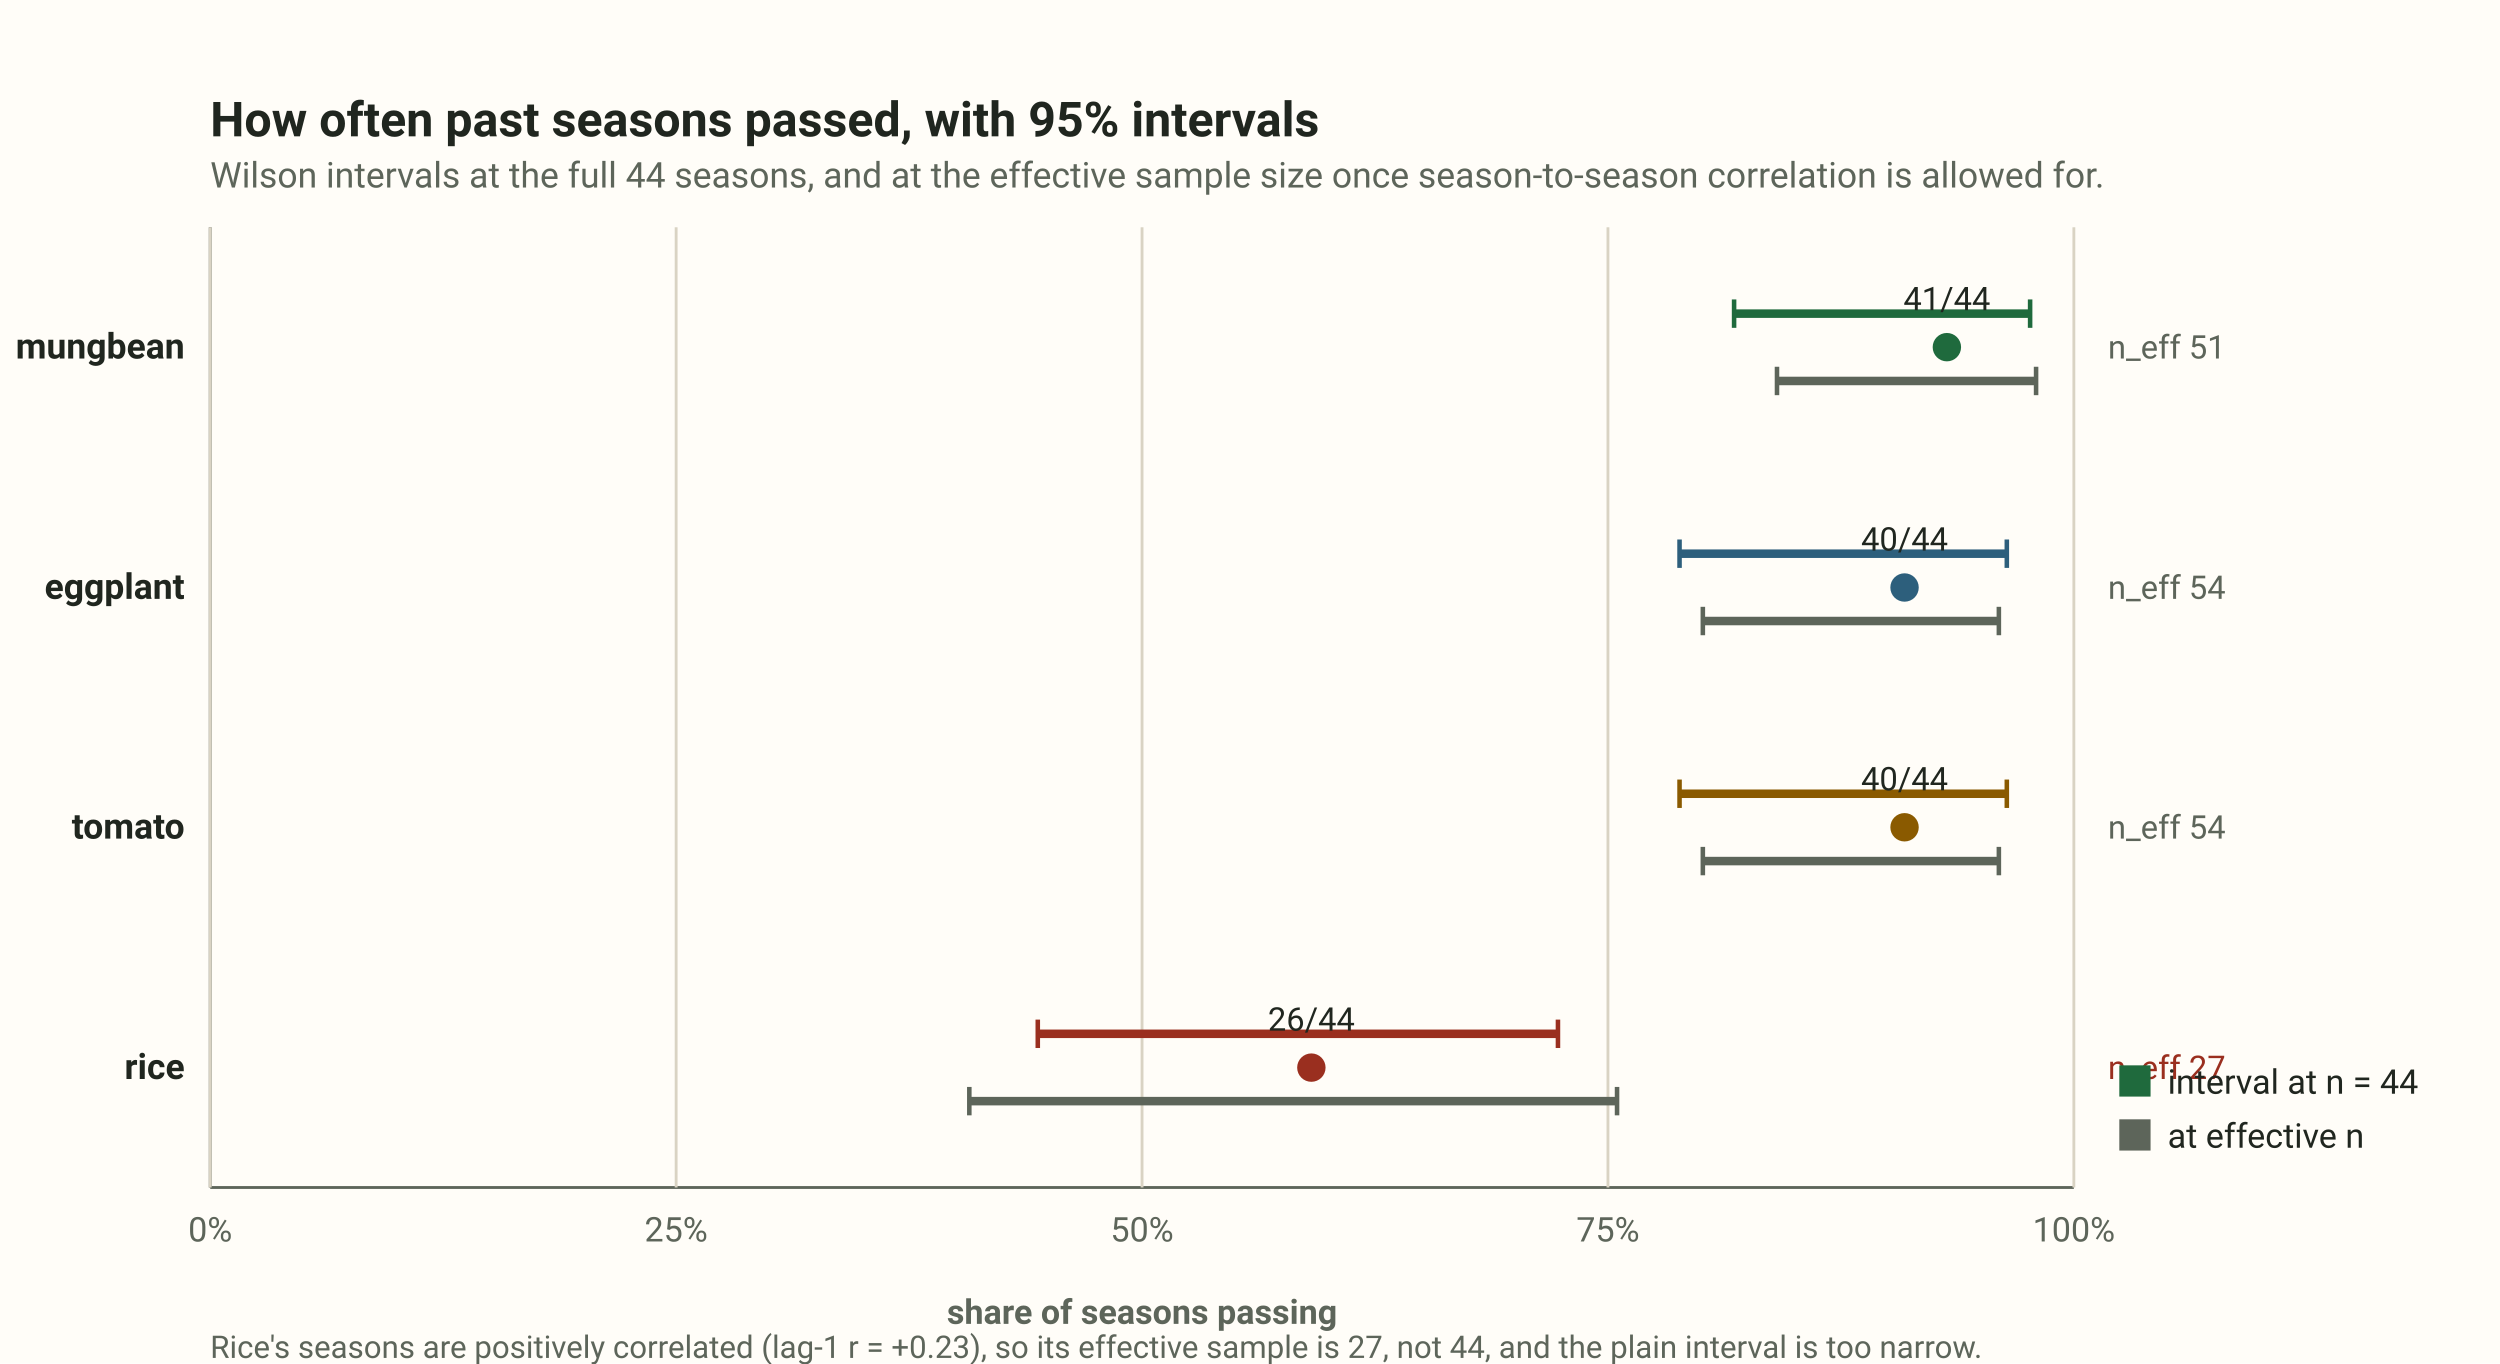
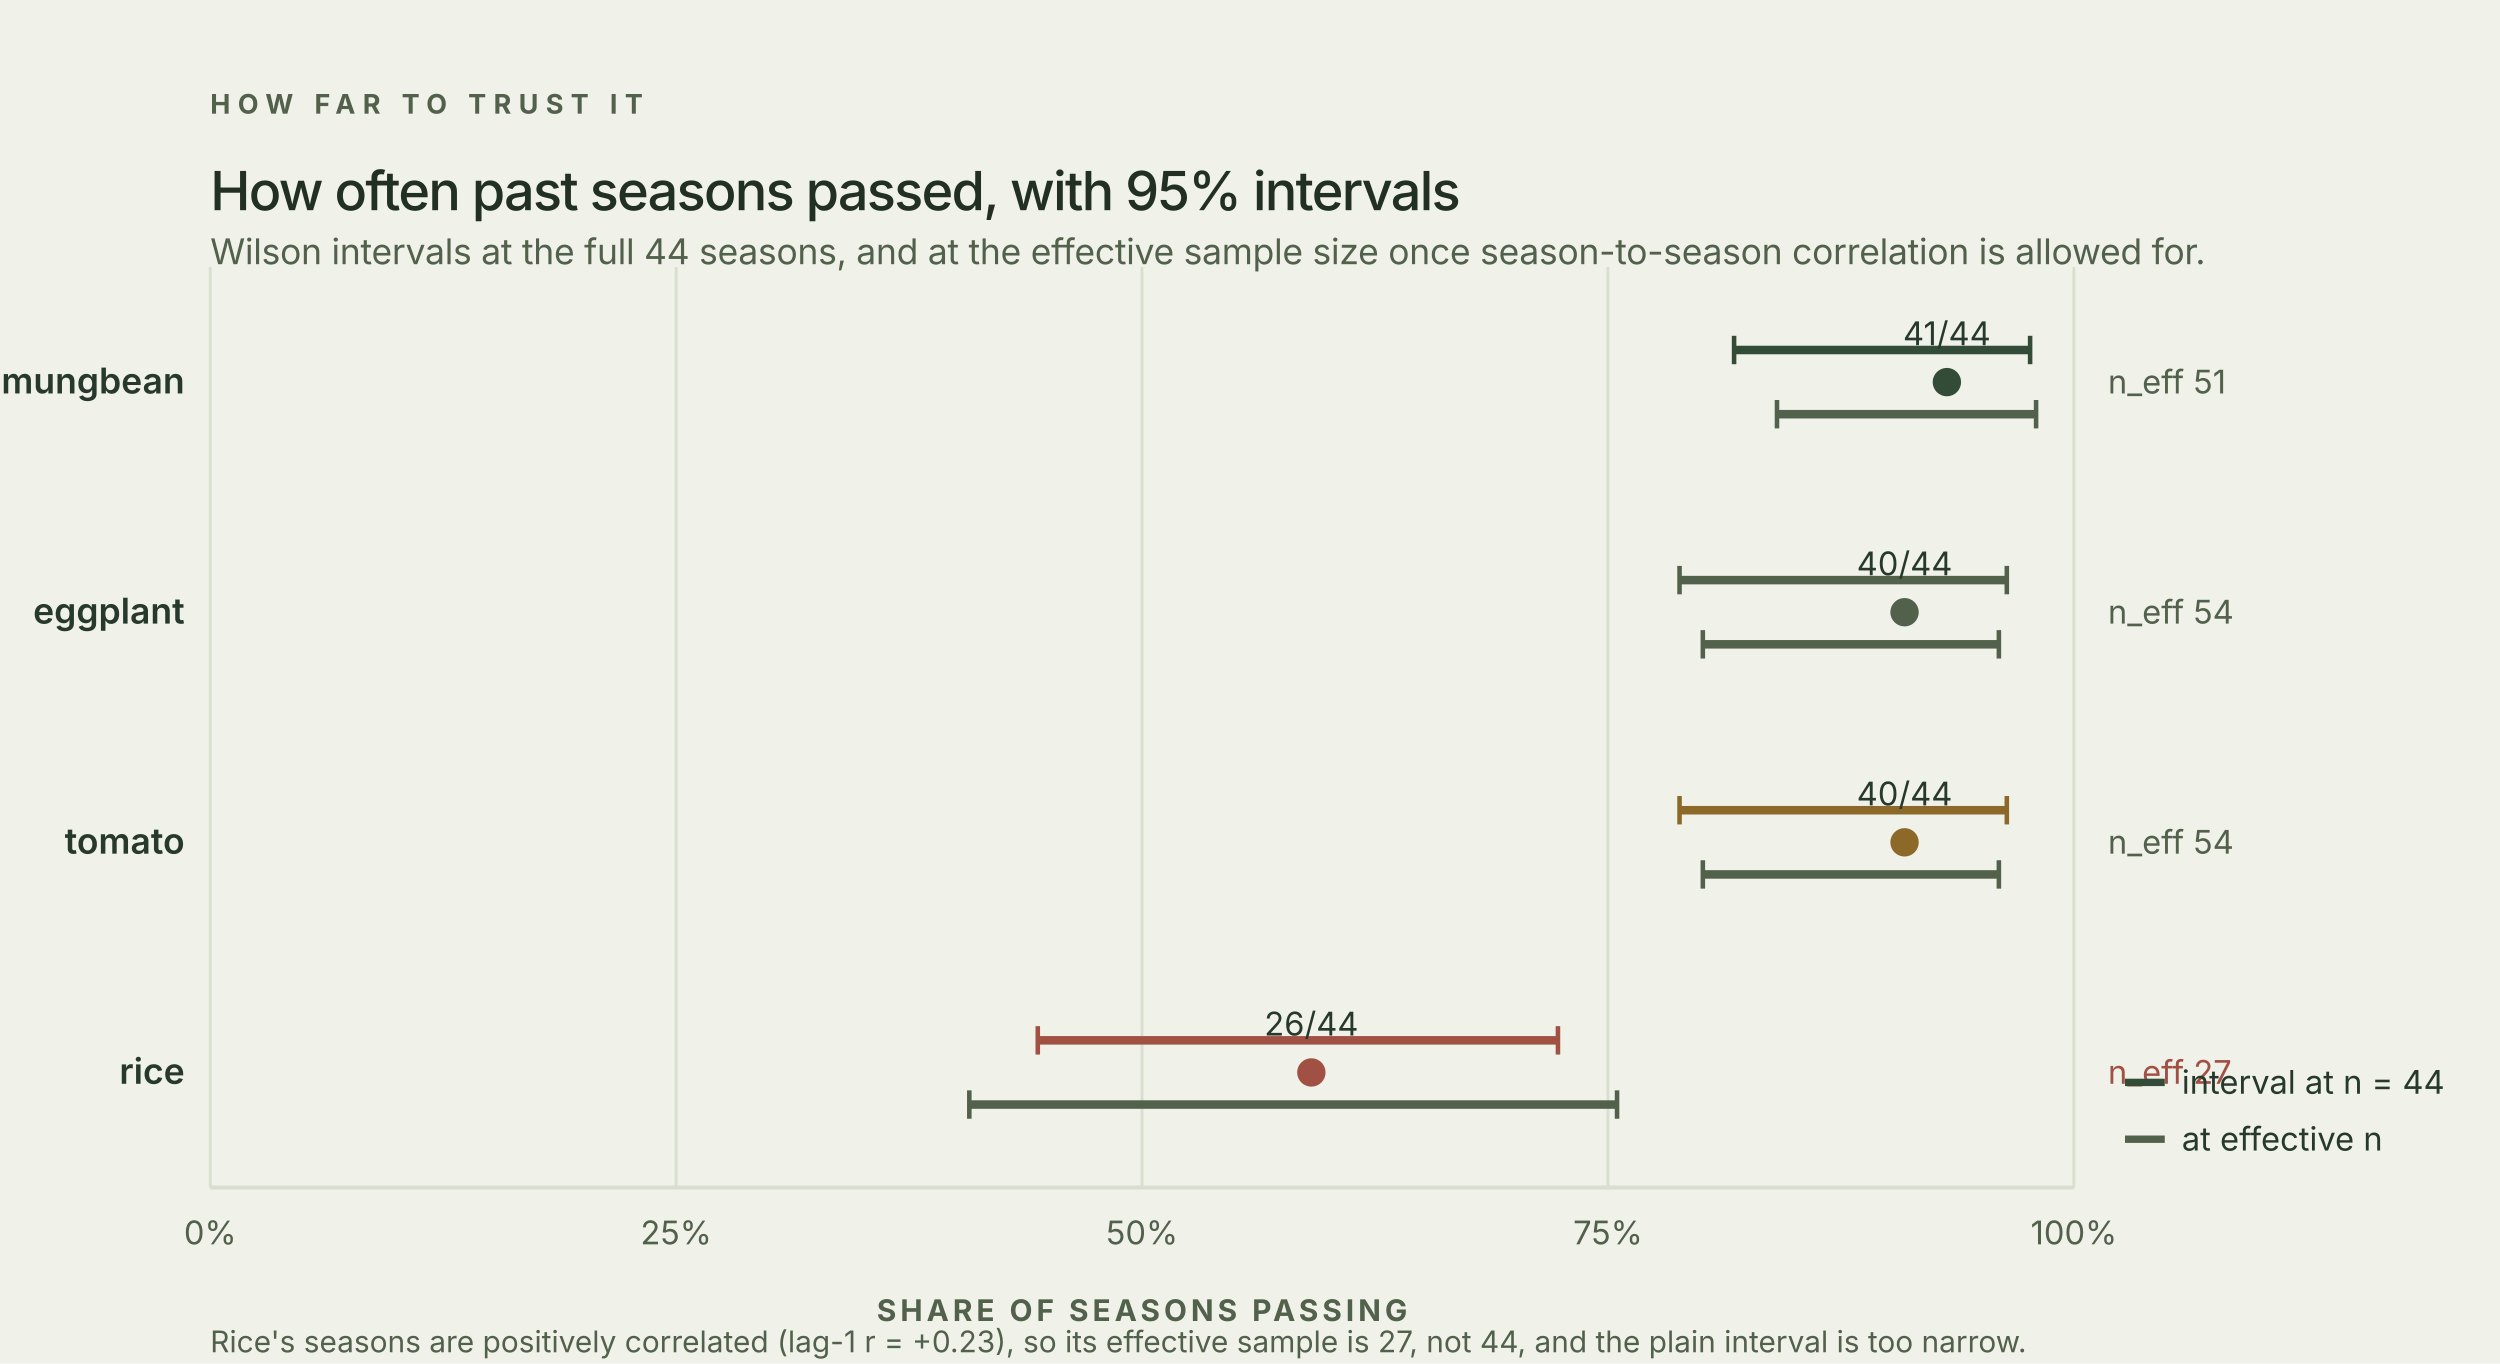
<svg xmlns="http://www.w3.org/2000/svg" width="880" height="480" viewBox="0 0 880 480">
-   <rect width="880" height="480" fill="#fffdf8" />
-   <text x="74" y="48" font-size="17" font-weight="700" fill="#20261f" font-family="system-ui, -apple-system, 'Segoe UI', Roboto, sans-serif">How often past seasons passed, with 95% intervals</text>
-   <text x="74" y="66" font-size="12.5" fill="#5d655a" font-family="system-ui, -apple-system, 'Segoe UI', Roboto, sans-serif">Wilson intervals at the full 44 seasons, and at the effective sample size once season-to-season correlation is allowed for.</text>
-   <line x1="74.0" y1="418.0" x2="730.0" y2="418.0" stroke="#5d655a" stroke-width="1.0" />
-   <line x1="74.0" y1="80.0" x2="74.0" y2="418.0" stroke="#5d655a" stroke-width="1.0" />
-   <text x="74.0" y="437.0" font-size="12" fill="#5d655a" text-anchor="middle" font-weight="400" font-family="system-ui, -apple-system, 'Segoe UI', Roboto, sans-serif">0%</text>
-   <text x="238.0" y="437.0" font-size="12" fill="#5d655a" text-anchor="middle" font-weight="400" font-family="system-ui, -apple-system, 'Segoe UI', Roboto, sans-serif">25%</text>
-   <text x="402.0" y="437.0" font-size="12" fill="#5d655a" text-anchor="middle" font-weight="400" font-family="system-ui, -apple-system, 'Segoe UI', Roboto, sans-serif">50%</text>
-   <text x="566.0" y="437.0" font-size="12" fill="#5d655a" text-anchor="middle" font-weight="400" font-family="system-ui, -apple-system, 'Segoe UI', Roboto, sans-serif">75%</text>
-   <text x="730.0" y="437.0" font-size="12" fill="#5d655a" text-anchor="middle" font-weight="400" font-family="system-ui, -apple-system, 'Segoe UI', Roboto, sans-serif">100%</text>
-   <text x="402.0" y="466.0" font-size="12" fill="#5d655a" text-anchor="middle" font-weight="600" font-family="system-ui, -apple-system, 'Segoe UI', Roboto, sans-serif">share of seasons passing</text>
-   <line x1="74.0" y1="80.0" x2="74.0" y2="418.0" stroke="#d9d3c3" stroke-width="1.0" />
-   <line x1="238.0" y1="80.0" x2="238.0" y2="418.0" stroke="#d9d3c3" stroke-width="1.0" />
-   <line x1="402.0" y1="80.0" x2="402.0" y2="418.0" stroke="#d9d3c3" stroke-width="1.0" />
-   <line x1="566.0" y1="80.0" x2="566.0" y2="418.0" stroke="#d9d3c3" stroke-width="1.0" />
-   <line x1="730.0" y1="80.0" x2="730.0" y2="418.0" stroke="#d9d3c3" stroke-width="1.0" />
-   <line x1="610.4" y1="110.4" x2="714.6" y2="110.4" stroke="#1f6a3d" stroke-width="3" />
-   <line x1="610.4" y1="105.4" x2="610.4" y2="115.4" stroke="#1f6a3d" stroke-width="1.6" />
-   <line x1="714.6" y1="105.4" x2="714.6" y2="115.4" stroke="#1f6a3d" stroke-width="1.6" />
-   <line x1="625.5" y1="134.1" x2="716.7" y2="134.1" stroke="#5d655a" stroke-width="3" />
-   <line x1="625.5" y1="129.1" x2="625.5" y2="139.1" stroke="#5d655a" stroke-width="1.6" />
-   <line x1="716.7" y1="129.1" x2="716.7" y2="139.1" stroke="#5d655a" stroke-width="1.6" />
-   <circle cx="685.3" cy="122.2" r="5" fill="#1f6a3d" fill-opacity="1.0" />
-   <text x="65.0" y="126.2" font-size="12.5" fill="#20261f" text-anchor="end" font-weight="600" font-family="system-ui, -apple-system, 'Segoe UI', Roboto, sans-serif">mungbean</text>
-   <text x="685.3" y="109.2" font-size="11.5" fill="#20261f" text-anchor="middle" font-weight="400" font-family="system-ui, -apple-system, 'Segoe UI', Roboto, sans-serif">41/44</text>
-   <text x="742.0" y="126.2" font-size="11.5" fill="#5d655a" text-anchor="start" font-weight="400" font-family="system-ui, -apple-system, 'Segoe UI', Roboto, sans-serif">n_eff 51</text>
-   <line x1="591.2" y1="194.9" x2="706.4" y2="194.9" stroke="#2d5f7c" stroke-width="3" />
-   <line x1="591.2" y1="189.9" x2="591.2" y2="199.9" stroke="#2d5f7c" stroke-width="1.6" />
-   <line x1="706.4" y1="189.9" x2="706.4" y2="199.9" stroke="#2d5f7c" stroke-width="1.6" />
-   <line x1="599.4" y1="218.6" x2="703.6" y2="218.6" stroke="#5d655a" stroke-width="3" />
-   <line x1="599.4" y1="213.6" x2="599.4" y2="223.6" stroke="#5d655a" stroke-width="1.6" />
-   <line x1="703.6" y1="213.6" x2="703.6" y2="223.6" stroke="#5d655a" stroke-width="1.6" />
-   <circle cx="670.4" cy="206.8" r="5" fill="#2d5f7c" fill-opacity="1.0" />
-   <text x="65.0" y="210.8" font-size="12.5" fill="#20261f" text-anchor="end" font-weight="600" font-family="system-ui, -apple-system, 'Segoe UI', Roboto, sans-serif">eggplant</text>
-   <text x="670.4" y="193.8" font-size="11.5" fill="#20261f" text-anchor="middle" font-weight="400" font-family="system-ui, -apple-system, 'Segoe UI', Roboto, sans-serif">40/44</text>
-   <text x="742.0" y="210.8" font-size="11.5" fill="#5d655a" text-anchor="start" font-weight="400" font-family="system-ui, -apple-system, 'Segoe UI', Roboto, sans-serif">n_eff 54</text>
-   <line x1="591.2" y1="279.4" x2="706.4" y2="279.4" stroke="#8a5a00" stroke-width="3" />
-   <line x1="591.2" y1="274.4" x2="591.2" y2="284.4" stroke="#8a5a00" stroke-width="1.6" />
-   <line x1="706.4" y1="274.4" x2="706.4" y2="284.4" stroke="#8a5a00" stroke-width="1.6" />
-   <line x1="599.4" y1="303.1" x2="703.6" y2="303.1" stroke="#5d655a" stroke-width="3" />
-   <line x1="599.4" y1="298.1" x2="599.4" y2="308.1" stroke="#5d655a" stroke-width="1.6" />
-   <line x1="703.6" y1="298.1" x2="703.6" y2="308.1" stroke="#5d655a" stroke-width="1.6" />
-   <circle cx="670.4" cy="291.2" r="5" fill="#8a5a00" fill-opacity="1.0" />
-   <text x="65.0" y="295.2" font-size="12.5" fill="#20261f" text-anchor="end" font-weight="600" font-family="system-ui, -apple-system, 'Segoe UI', Roboto, sans-serif">tomato</text>
-   <text x="670.4" y="278.2" font-size="11.5" fill="#20261f" text-anchor="middle" font-weight="400" font-family="system-ui, -apple-system, 'Segoe UI', Roboto, sans-serif">40/44</text>
-   <text x="742.0" y="295.2" font-size="11.5" fill="#5d655a" text-anchor="start" font-weight="400" font-family="system-ui, -apple-system, 'Segoe UI', Roboto, sans-serif">n_eff 54</text>
-   <line x1="365.3" y1="363.9" x2="548.4" y2="363.9" stroke="#9a2f1f" stroke-width="3" />
-   <line x1="365.3" y1="358.9" x2="365.3" y2="368.9" stroke="#9a2f1f" stroke-width="1.6" />
-   <line x1="548.4" y1="358.9" x2="548.4" y2="368.9" stroke="#9a2f1f" stroke-width="1.6" />
-   <line x1="341.2" y1="387.6" x2="569.2" y2="387.6" stroke="#5d655a" stroke-width="3" />
-   <line x1="341.2" y1="382.6" x2="341.2" y2="392.6" stroke="#5d655a" stroke-width="1.6" />
-   <line x1="569.2" y1="382.6" x2="569.2" y2="392.6" stroke="#5d655a" stroke-width="1.6" />
-   <circle cx="461.6" cy="375.8" r="5" fill="#9a2f1f" fill-opacity="1.0" />
-   <text x="65.0" y="379.8" font-size="12.5" fill="#20261f" text-anchor="end" font-weight="600" font-family="system-ui, -apple-system, 'Segoe UI', Roboto, sans-serif">rice</text>
-   <text x="461.6" y="362.8" font-size="11.5" fill="#20261f" text-anchor="middle" font-weight="400" font-family="system-ui, -apple-system, 'Segoe UI', Roboto, sans-serif">26/44</text>
-   <text x="742.0" y="379.8" font-size="11.5" fill="#9a2f1f" text-anchor="start" font-weight="400" font-family="system-ui, -apple-system, 'Segoe UI', Roboto, sans-serif">n_eff 27</text>
-   <rect x="746.0" y="375.0" width="11.0" height="11.0" fill="#1f6a3d" fill-opacity="1.0" />
-   <text x="763.0" y="385.0" font-size="12" fill="#20261f" text-anchor="start" font-weight="400" font-family="system-ui, -apple-system, 'Segoe UI', Roboto, sans-serif">interval at n = 44</text>
-   <rect x="746.0" y="394.0" width="11.0" height="11.0" fill="#5d655a" fill-opacity="1.0" />
-   <text x="763.0" y="404.0" font-size="12" fill="#20261f" text-anchor="start" font-weight="400" font-family="system-ui, -apple-system, 'Segoe UI', Roboto, sans-serif">at effective n</text>
-   <text x="74.0" y="478.0" font-size="11" fill="#5d655a" text-anchor="start" font-weight="400" font-family="system-ui, -apple-system, 'Segoe UI', Roboto, sans-serif">Rice's seasons are positively correlated (lag-1 r = +0.23), so its effective sample is 27, not 44, and the plain interval is too narrow.</text>
+   <rect width="880" height="480" fill="#f0f1e9" />
+   <text x="74" y="40" font-size="9.5" font-weight="650" fill="#52614b" font-family="'DM Sans', -apple-system, 'Segoe UI', sans-serif" letter-spacing="2.6">HOW FAR TO TRUST IT</text>
+   <text x="74" y="74" font-size="19" font-weight="550" fill="#223024" font-family="Manrope, 'DM Sans', -apple-system, 'Segoe UI', sans-serif" letter-spacing="-0.6">How often past seasons passed, with 95% intervals</text>
+   <text x="74" y="93" font-size="12.5" fill="#52614b" font-family="'DM Sans', -apple-system, 'Segoe UI', sans-serif" letter-spacing="-0.1">Wilson intervals at the full 44 seasons, and at the effective sample size once season-to-season correlation is allowed for.</text>
+   <line x1="74.0" y1="418.0" x2="730.0" y2="418.0" stroke="#d8dfcf" stroke-width="1.4" />
+   <text x="74.0" y="438.0" font-size="11.5" fill="#52614b" text-anchor="middle" font-weight="400" font-family="'DM Sans', -apple-system, 'Segoe UI', sans-serif">0%</text>
+   <text x="238.0" y="438.0" font-size="11.5" fill="#52614b" text-anchor="middle" font-weight="400" font-family="'DM Sans', -apple-system, 'Segoe UI', sans-serif">25%</text>
+   <text x="402.0" y="438.0" font-size="11.5" fill="#52614b" text-anchor="middle" font-weight="400" font-family="'DM Sans', -apple-system, 'Segoe UI', sans-serif">50%</text>
+   <text x="566.0" y="438.0" font-size="11.5" fill="#52614b" text-anchor="middle" font-weight="400" font-family="'DM Sans', -apple-system, 'Segoe UI', sans-serif">75%</text>
+   <text x="730.0" y="438.0" font-size="11.5" fill="#52614b" text-anchor="middle" font-weight="400" font-family="'DM Sans', -apple-system, 'Segoe UI', sans-serif">100%</text>
+   <text x="402.0" y="465.0" font-size="10.5" fill="#52614b" text-anchor="middle" font-weight="650" font-family="'DM Sans', -apple-system, 'Segoe UI', sans-serif" letter-spacing="1.4">SHARE OF SEASONS PASSING</text>
+   <line x1="74.0" y1="94.0" x2="74.0" y2="418.0" stroke="#d8dfcf" stroke-width="1.0" />
+   <line x1="238.0" y1="94.0" x2="238.0" y2="418.0" stroke="#d8dfcf" stroke-width="1.0" />
+   <line x1="402.0" y1="94.0" x2="402.0" y2="418.0" stroke="#d8dfcf" stroke-width="1.0" />
+   <line x1="566.0" y1="94.0" x2="566.0" y2="418.0" stroke="#d8dfcf" stroke-width="1.0" />
+   <line x1="730.0" y1="94.0" x2="730.0" y2="418.0" stroke="#d8dfcf" stroke-width="1.0" />
+   <line x1="610.4" y1="123.2" x2="714.6" y2="123.2" stroke="#334c37" stroke-width="3" />
+   <line x1="610.4" y1="118.2" x2="610.4" y2="128.2" stroke="#334c37" stroke-width="1.6" />
+   <line x1="714.6" y1="118.2" x2="714.6" y2="128.2" stroke="#334c37" stroke-width="1.6" />
+   <line x1="625.5" y1="145.8" x2="716.7" y2="145.8" stroke="#52614b" stroke-width="3" />
+   <line x1="625.5" y1="140.8" x2="625.5" y2="150.8" stroke="#52614b" stroke-width="1.6" />
+   <line x1="716.7" y1="140.8" x2="716.7" y2="150.8" stroke="#52614b" stroke-width="1.6" />
+   <circle cx="685.3" cy="134.5" r="5" fill="#334c37" fill-opacity="1.0" />
+   <text x="65.0" y="138.5" font-size="12.5" fill="#26392c" text-anchor="end" font-weight="600" font-family="'DM Sans', -apple-system, 'Segoe UI', sans-serif">mungbean</text>
+   <text x="685.3" y="121.5" font-size="11.5" fill="#26392c" text-anchor="middle" font-weight="400" font-family="'DM Sans', -apple-system, 'Segoe UI', sans-serif">41/44</text>
+   <text x="742.0" y="138.5" font-size="11.5" fill="#52614b" text-anchor="start" font-weight="400" font-family="'DM Sans', -apple-system, 'Segoe UI', sans-serif">n_eff 51</text>
+   <line x1="591.2" y1="204.2" x2="706.4" y2="204.2" stroke="#52614b" stroke-width="3" />
+   <line x1="591.2" y1="199.2" x2="591.2" y2="209.2" stroke="#52614b" stroke-width="1.6" />
+   <line x1="706.4" y1="199.2" x2="706.4" y2="209.2" stroke="#52614b" stroke-width="1.6" />
+   <line x1="599.4" y1="226.8" x2="703.6" y2="226.8" stroke="#52614b" stroke-width="3" />
+   <line x1="599.4" y1="221.8" x2="599.4" y2="231.8" stroke="#52614b" stroke-width="1.6" />
+   <line x1="703.6" y1="221.8" x2="703.6" y2="231.8" stroke="#52614b" stroke-width="1.6" />
+   <circle cx="670.4" cy="215.5" r="5" fill="#52614b" fill-opacity="1.0" />
+   <text x="65.0" y="219.5" font-size="12.5" fill="#26392c" text-anchor="end" font-weight="600" font-family="'DM Sans', -apple-system, 'Segoe UI', sans-serif">eggplant</text>
+   <text x="670.4" y="202.5" font-size="11.5" fill="#26392c" text-anchor="middle" font-weight="400" font-family="'DM Sans', -apple-system, 'Segoe UI', sans-serif">40/44</text>
+   <text x="742.0" y="219.5" font-size="11.5" fill="#52614b" text-anchor="start" font-weight="400" font-family="'DM Sans', -apple-system, 'Segoe UI', sans-serif">n_eff 54</text>
+   <line x1="591.2" y1="285.2" x2="706.4" y2="285.2" stroke="#8c6928" stroke-width="3" />
+   <line x1="591.2" y1="280.2" x2="591.2" y2="290.2" stroke="#8c6928" stroke-width="1.6" />
+   <line x1="706.4" y1="280.2" x2="706.4" y2="290.2" stroke="#8c6928" stroke-width="1.6" />
+   <line x1="599.4" y1="307.8" x2="703.6" y2="307.8" stroke="#52614b" stroke-width="3" />
+   <line x1="599.4" y1="302.8" x2="599.4" y2="312.8" stroke="#52614b" stroke-width="1.6" />
+   <line x1="703.6" y1="302.8" x2="703.6" y2="312.8" stroke="#52614b" stroke-width="1.6" />
+   <circle cx="670.4" cy="296.5" r="5" fill="#8c6928" fill-opacity="1.0" />
+   <text x="65.0" y="300.5" font-size="12.5" fill="#26392c" text-anchor="end" font-weight="600" font-family="'DM Sans', -apple-system, 'Segoe UI', sans-serif">tomato</text>
+   <text x="670.4" y="283.5" font-size="11.5" fill="#26392c" text-anchor="middle" font-weight="400" font-family="'DM Sans', -apple-system, 'Segoe UI', sans-serif">40/44</text>
+   <text x="742.0" y="300.5" font-size="11.5" fill="#52614b" text-anchor="start" font-weight="400" font-family="'DM Sans', -apple-system, 'Segoe UI', sans-serif">n_eff 54</text>
+   <line x1="365.3" y1="366.2" x2="548.4" y2="366.2" stroke="#a05143" stroke-width="3" />
+   <line x1="365.3" y1="361.2" x2="365.3" y2="371.2" stroke="#a05143" stroke-width="1.6" />
+   <line x1="548.4" y1="361.2" x2="548.4" y2="371.2" stroke="#a05143" stroke-width="1.6" />
+   <line x1="341.2" y1="388.8" x2="569.2" y2="388.8" stroke="#52614b" stroke-width="3" />
+   <line x1="341.2" y1="383.8" x2="341.2" y2="393.8" stroke="#52614b" stroke-width="1.6" />
+   <line x1="569.2" y1="383.8" x2="569.2" y2="393.8" stroke="#52614b" stroke-width="1.6" />
+   <circle cx="461.6" cy="377.5" r="5" fill="#a05143" fill-opacity="1.0" />
+   <text x="65.0" y="381.5" font-size="12.5" fill="#26392c" text-anchor="end" font-weight="600" font-family="'DM Sans', -apple-system, 'Segoe UI', sans-serif">rice</text>
+   <text x="461.6" y="364.5" font-size="11.5" fill="#26392c" text-anchor="middle" font-weight="400" font-family="'DM Sans', -apple-system, 'Segoe UI', sans-serif">26/44</text>
+   <text x="742.0" y="381.5" font-size="11.5" fill="#a05143" text-anchor="start" font-weight="400" font-family="'DM Sans', -apple-system, 'Segoe UI', sans-serif">n_eff 27</text>
+   <line x1="748.0" y1="381.0" x2="762.0" y2="381.0" stroke="#334c37" stroke-width="2.6" />
+   <text x="768.0" y="385.0" font-size="11.5" fill="#26392c" text-anchor="start" font-weight="400" font-family="'DM Sans', -apple-system, 'Segoe UI', sans-serif">interval at n = 44</text>
+   <line x1="748.0" y1="401.0" x2="762.0" y2="401.0" stroke="#52614b" stroke-width="2.6" />
+   <text x="768.0" y="405.0" font-size="11.5" fill="#26392c" text-anchor="start" font-weight="400" font-family="'DM Sans', -apple-system, 'Segoe UI', sans-serif">at effective n</text>
+   <text x="74.0" y="476.0" font-size="10.5" fill="#52614b" text-anchor="start" font-weight="400" font-family="'DM Sans', -apple-system, 'Segoe UI', sans-serif">Rice's seasons are positively correlated (lag-1 r = +0.23), so its effective sample is 27, not 44, and the plain interval is too narrow.</text>
</svg>
